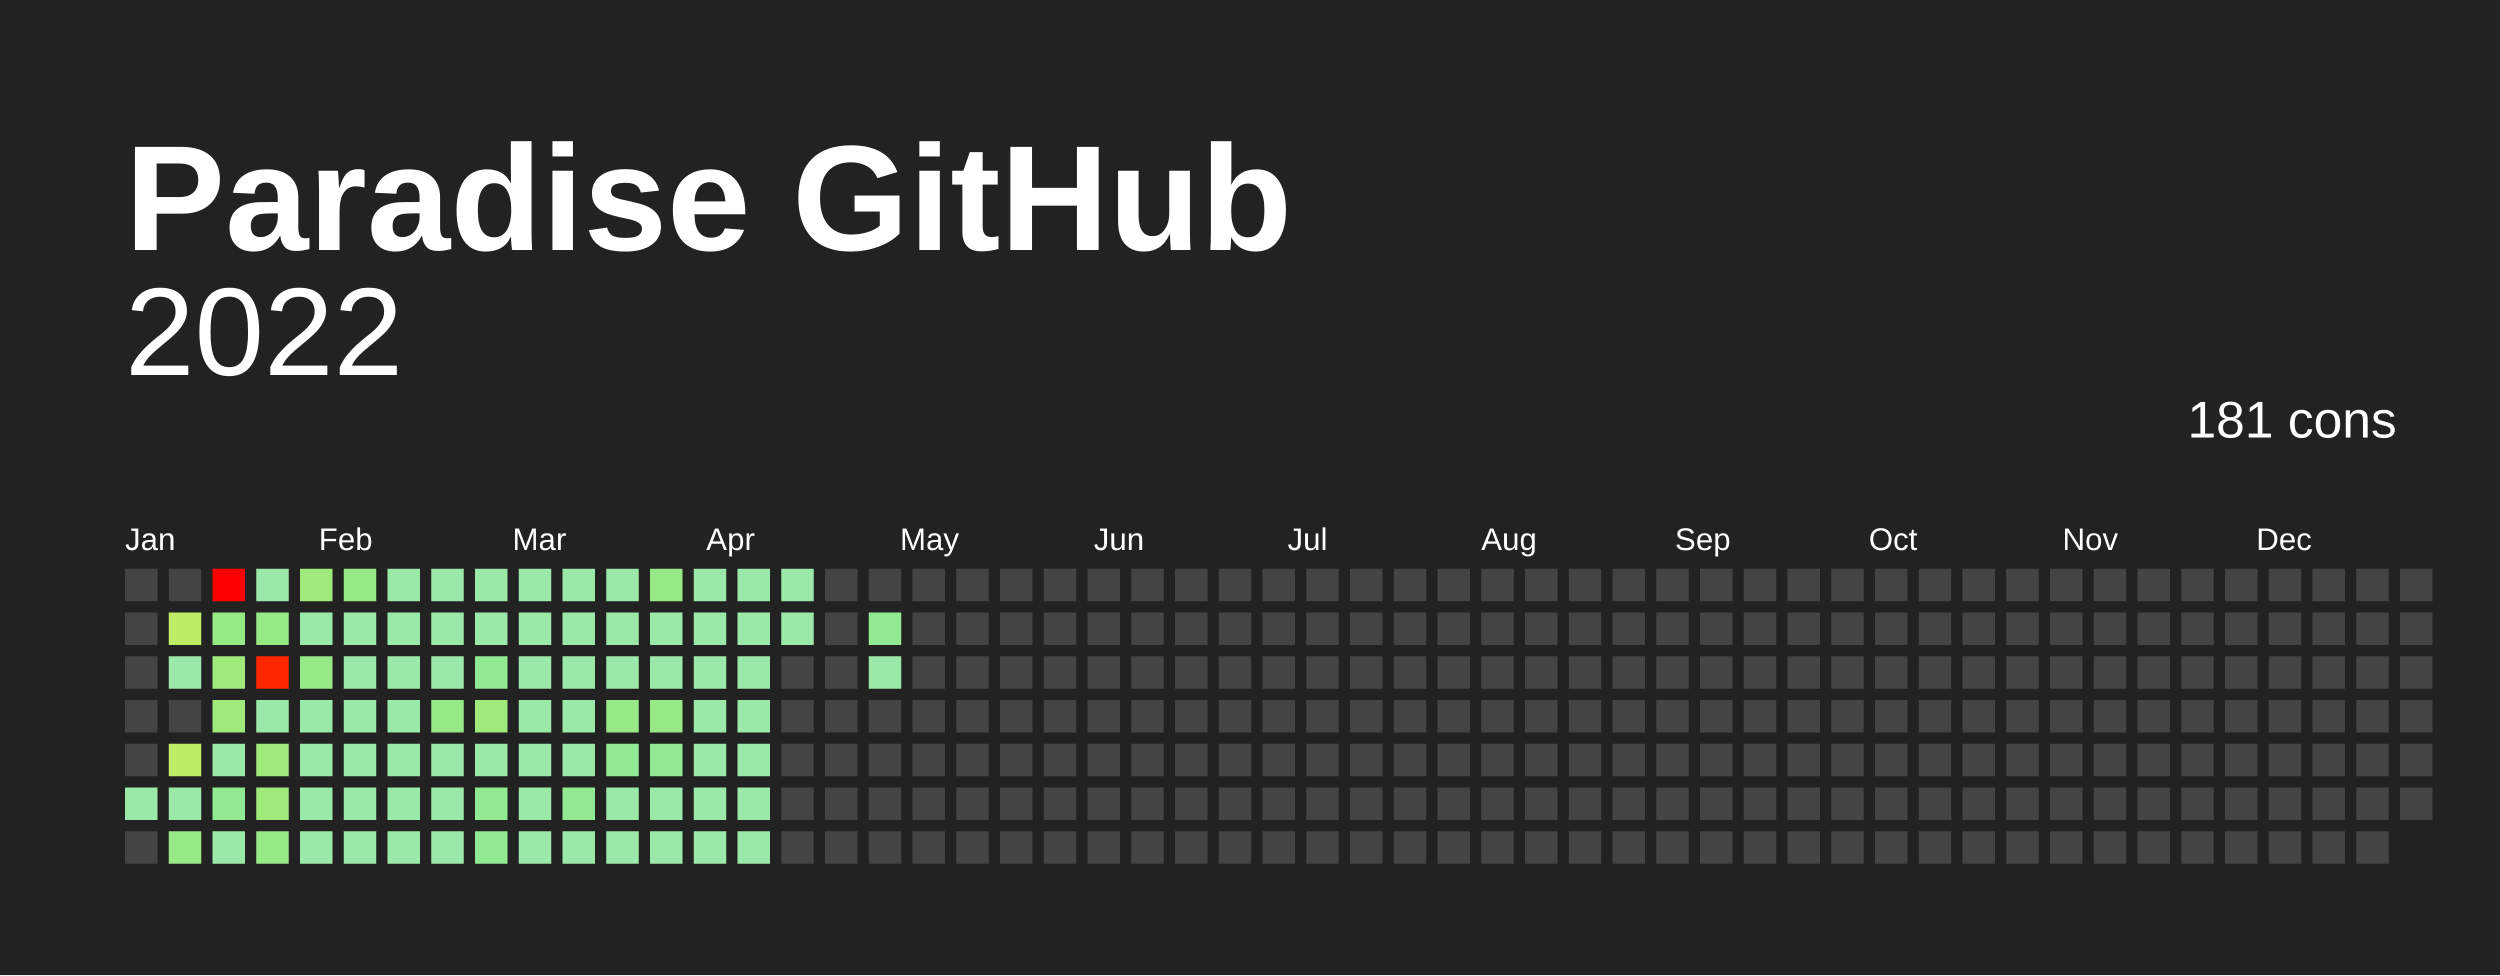
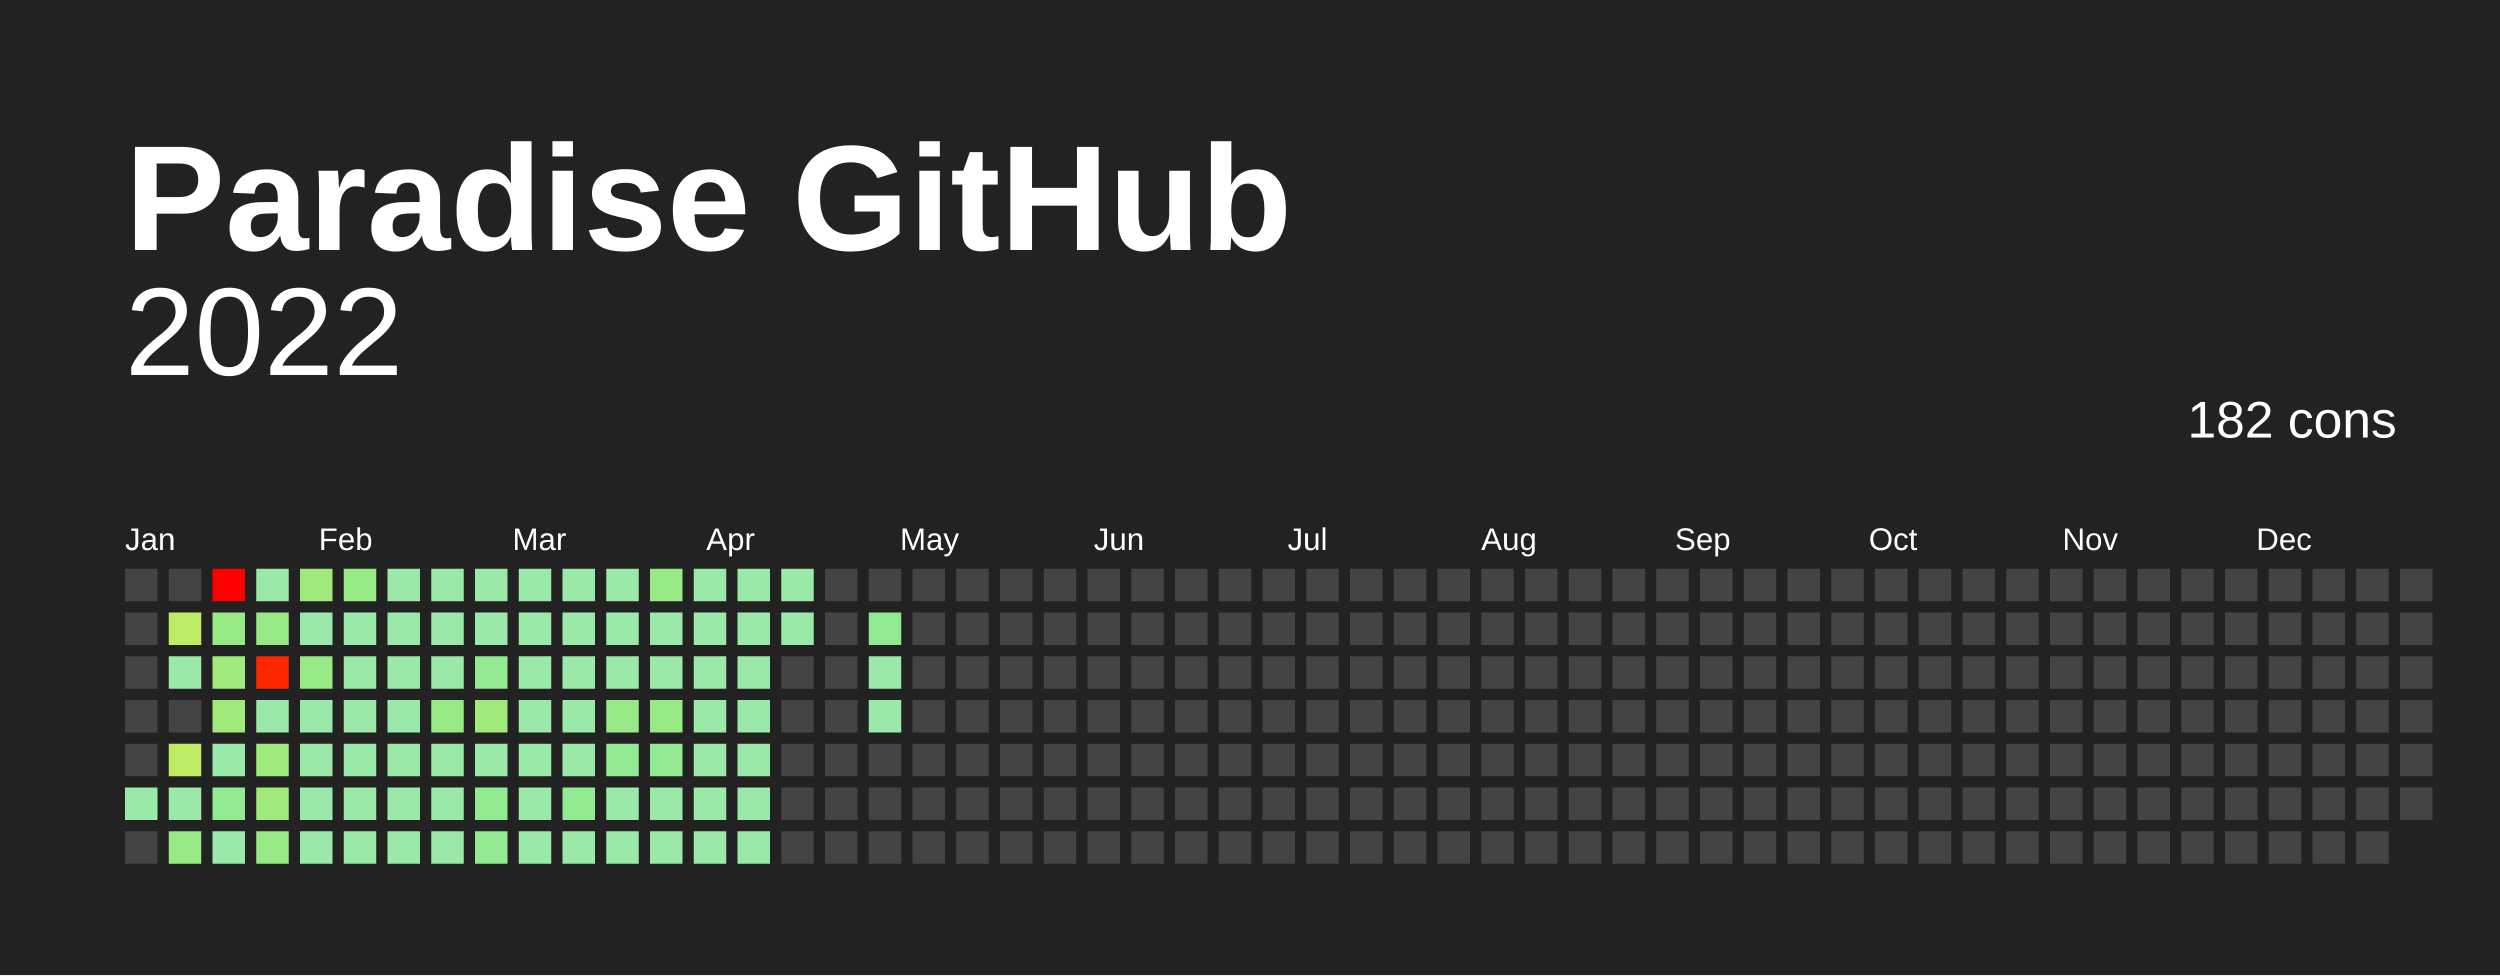
<svg xmlns="http://www.w3.org/2000/svg" baseProfile="full" height="78mm" version="1.1" viewBox="0,0,200,78" width="200mm">
  <defs />
  <rect fill="#222222" height="78" width="200" x="0" y="0" />
  <text fill="#FFFFFF" style="font-size:12px; font-family:Arial; font-weight:bold;" x="10" y="20">Paradise GitHub</text>
  <text alignment-baseline="hanging" fill="#FFFFFF" style="font-size:10.0px; font-family:Arial;" x="10" y="30">2022</text>
-   <text alignment-baseline="hanging" fill="#FFFFFF" style="font-size:4.125px; font-family:Arial;" x="175" y="35">181 cons</text>
+   <text alignment-baseline="hanging" fill="#FFFFFF" style="font-size:4.125px; font-family:Arial;" x="175" y="35">182 cons</text>
  <text fill="#FFFFFF" style="font-size:2.5px; font-family:Arial" x="10.0" y="44">Jan</text>
  <text fill="#FFFFFF" style="font-size:2.5px; font-family:Arial" x="25.5" y="44">Feb</text>
  <text fill="#FFFFFF" style="font-size:2.5px; font-family:Arial" x="41.0" y="44">Mar</text>
  <text fill="#FFFFFF" style="font-size:2.5px; font-family:Arial" x="56.5" y="44">Apr</text>
  <text fill="#FFFFFF" style="font-size:2.5px; font-family:Arial" x="72.0" y="44">May</text>
  <text fill="#FFFFFF" style="font-size:2.5px; font-family:Arial" x="87.5" y="44">Jun</text>
  <text fill="#FFFFFF" style="font-size:2.5px; font-family:Arial" x="103.0" y="44">Jul</text>
  <text fill="#FFFFFF" style="font-size:2.5px; font-family:Arial" x="118.5" y="44">Aug</text>
  <text fill="#FFFFFF" style="font-size:2.5px; font-family:Arial" x="134.0" y="44">Sep</text>
  <text fill="#FFFFFF" style="font-size:2.5px; font-family:Arial" x="149.5" y="44">Oct</text>
  <text fill="#FFFFFF" style="font-size:2.5px; font-family:Arial" x="165.0" y="44">Nov</text>
  <text fill="#FFFFFF" style="font-size:2.5px; font-family:Arial" x="180.5" y="44">Dec</text>
  <rect fill="#444444" height="2.6" width="2.6" x="10.0" y="45.5" />
  <rect fill="#444444" height="2.6" width="2.6" x="10.0" y="49.0" />
  <rect fill="#444444" height="2.6" width="2.6" x="10.0" y="52.5" />
  <rect fill="#444444" height="2.6" width="2.6" x="10.0" y="56.0" />
  <rect fill="#444444" height="2.6" width="2.6" x="10.0" y="59.5" />
  <rect fill="#9be9a8" height="2.6" width="2.6" x="10.0" y="63.0" />
  <rect fill="#444444" height="2.6" width="2.6" x="10.0" y="66.5" />
  <rect fill="#444444" height="2.6" width="2.6" x="13.5" y="45.5" />
  <rect fill="#bfec65" height="2.6" width="2.6" x="13.5" y="49.0" />
  <rect fill="#9be9a8" height="2.6" width="2.6" x="13.5" y="52.5" />
  <rect fill="#444444" height="2.6" width="2.6" x="13.5" y="56.0" />
  <rect fill="#bfec65" height="2.6" width="2.6" x="13.5" y="59.5" />
  <rect fill="#9be9a8" height="2.6" width="2.6" x="13.5" y="63.0" />
  <rect fill="#97e986" height="2.6" width="2.6" x="13.5" y="66.5" />
  <rect fill="red" height="2.6" width="2.6" x="17.0" y="45.5" />
  <rect fill="#97e986" height="2.6" width="2.6" x="17.0" y="49.0" />
  <rect fill="#a0ea7b" height="2.6" width="2.6" x="17.0" y="52.5" />
  <rect fill="#a0ea7b" height="2.6" width="2.6" x="17.0" y="56.0" />
  <rect fill="#9be9a8" height="2.6" width="2.6" x="17.0" y="59.5" />
  <rect fill="#91e991" height="2.6" width="2.6" x="17.0" y="63.0" />
  <rect fill="#9be9a8" height="2.6" width="2.6" x="17.0" y="66.5" />
  <rect fill="#9be9a8" height="2.6" width="2.6" x="20.5" y="45.5" />
  <rect fill="#97e986" height="2.6" width="2.6" x="20.5" y="49.0" />
  <rect fill="#ff2700" height="2.6" width="2.6" x="20.5" y="52.5" />
  <rect fill="#9be9a8" height="2.6" width="2.6" x="20.5" y="56.0" />
  <rect fill="#a0ea7b" height="2.6" width="2.6" x="20.5" y="59.5" />
  <rect fill="#a0ea7b" height="2.6" width="2.6" x="20.5" y="63.0" />
  <rect fill="#97e986" height="2.6" width="2.6" x="20.5" y="66.5" />
  <rect fill="#a0ea7b" height="2.6" width="2.6" x="24.0" y="45.5" />
  <rect fill="#9be9a8" height="2.6" width="2.6" x="24.0" y="49.0" />
  <rect fill="#97e986" height="2.6" width="2.6" x="24.0" y="52.5" />
  <rect fill="#9be9a8" height="2.6" width="2.6" x="24.0" y="56.0" />
  <rect fill="#9be9a8" height="2.6" width="2.6" x="24.0" y="59.5" />
  <rect fill="#9be9a8" height="2.6" width="2.6" x="24.0" y="63.0" />
  <rect fill="#9be9a8" height="2.6" width="2.6" x="24.0" y="66.5" />
  <rect fill="#97e986" height="2.6" width="2.6" x="27.5" y="45.5" />
  <rect fill="#9be9a8" height="2.6" width="2.6" x="27.5" y="49.0" />
  <rect fill="#9be9a8" height="2.6" width="2.6" x="27.5" y="52.5" />
  <rect fill="#9be9a8" height="2.6" width="2.6" x="27.5" y="56.0" />
  <rect fill="#9be9a8" height="2.6" width="2.6" x="27.5" y="59.5" />
  <rect fill="#9be9a8" height="2.6" width="2.6" x="27.5" y="63.0" />
  <rect fill="#9be9a8" height="2.6" width="2.6" x="27.5" y="66.5" />
  <rect fill="#9be9a8" height="2.6" width="2.6" x="31.0" y="45.5" />
  <rect fill="#9be9a8" height="2.6" width="2.6" x="31.0" y="49.0" />
  <rect fill="#9be9a8" height="2.6" width="2.6" x="31.0" y="52.5" />
  <rect fill="#9be9a8" height="2.6" width="2.6" x="31.0" y="56.0" />
  <rect fill="#9be9a8" height="2.6" width="2.6" x="31.0" y="59.5" />
  <rect fill="#9be9a8" height="2.6" width="2.6" x="31.0" y="63.0" />
  <rect fill="#9be9a8" height="2.6" width="2.6" x="31.0" y="66.5" />
  <rect fill="#9be9a8" height="2.6" width="2.6" x="34.5" y="45.5" />
  <rect fill="#9be9a8" height="2.6" width="2.6" x="34.5" y="49.0" />
  <rect fill="#9be9a8" height="2.6" width="2.6" x="34.5" y="52.5" />
  <rect fill="#97e986" height="2.6" width="2.6" x="34.5" y="56.0" />
  <rect fill="#9be9a8" height="2.6" width="2.6" x="34.5" y="59.5" />
  <rect fill="#9be9a8" height="2.6" width="2.6" x="34.5" y="63.0" />
  <rect fill="#9be9a8" height="2.6" width="2.6" x="34.5" y="66.5" />
  <rect fill="#9be9a8" height="2.6" width="2.6" x="38.0" y="45.5" />
  <rect fill="#9be9a8" height="2.6" width="2.6" x="38.0" y="49.0" />
  <rect fill="#91e991" height="2.6" width="2.6" x="38.0" y="52.5" />
  <rect fill="#a0ea7b" height="2.6" width="2.6" x="38.0" y="56.0" />
  <rect fill="#9be9a8" height="2.6" width="2.6" x="38.0" y="59.5" />
  <rect fill="#91e991" height="2.6" width="2.6" x="38.0" y="63.0" />
  <rect fill="#91e991" height="2.6" width="2.6" x="38.0" y="66.5" />
  <rect fill="#9be9a8" height="2.6" width="2.6" x="41.5" y="45.5" />
  <rect fill="#9be9a8" height="2.6" width="2.6" x="41.5" y="49.0" />
  <rect fill="#9be9a8" height="2.6" width="2.6" x="41.5" y="52.5" />
  <rect fill="#9be9a8" height="2.6" width="2.6" x="41.5" y="56.0" />
  <rect fill="#9be9a8" height="2.6" width="2.6" x="41.5" y="59.5" />
  <rect fill="#9be9a8" height="2.6" width="2.6" x="41.5" y="63.0" />
  <rect fill="#9be9a8" height="2.6" width="2.6" x="41.5" y="66.5" />
  <rect fill="#9be9a8" height="2.6" width="2.6" x="45.0" y="45.5" />
  <rect fill="#9be9a8" height="2.6" width="2.6" x="45.0" y="49.0" />
  <rect fill="#9be9a8" height="2.6" width="2.6" x="45.0" y="52.5" />
  <rect fill="#9be9a8" height="2.6" width="2.6" x="45.0" y="56.0" />
  <rect fill="#9be9a8" height="2.6" width="2.6" x="45.0" y="59.5" />
  <rect fill="#91e991" height="2.6" width="2.6" x="45.0" y="63.0" />
  <rect fill="#9be9a8" height="2.6" width="2.6" x="45.0" y="66.5" />
  <rect fill="#9be9a8" height="2.6" width="2.6" x="48.5" y="45.5" />
  <rect fill="#9be9a8" height="2.6" width="2.6" x="48.5" y="49.0" />
  <rect fill="#9be9a8" height="2.6" width="2.6" x="48.5" y="52.5" />
  <rect fill="#97e986" height="2.6" width="2.6" x="48.5" y="56.0" />
  <rect fill="#91e991" height="2.6" width="2.6" x="48.5" y="59.5" />
  <rect fill="#9be9a8" height="2.6" width="2.6" x="48.5" y="63.0" />
  <rect fill="#9be9a8" height="2.6" width="2.6" x="48.5" y="66.5" />
  <rect fill="#97e986" height="2.6" width="2.6" x="52.0" y="45.5" />
  <rect fill="#9be9a8" height="2.6" width="2.6" x="52.0" y="49.0" />
  <rect fill="#9be9a8" height="2.6" width="2.6" x="52.0" y="52.5" />
  <rect fill="#97e986" height="2.6" width="2.6" x="52.0" y="56.0" />
  <rect fill="#91e991" height="2.6" width="2.6" x="52.0" y="59.5" />
  <rect fill="#9be9a8" height="2.6" width="2.6" x="52.0" y="63.0" />
  <rect fill="#9be9a8" height="2.6" width="2.6" x="52.0" y="66.5" />
  <rect fill="#9be9a8" height="2.6" width="2.6" x="55.5" y="45.5" />
  <rect fill="#9be9a8" height="2.6" width="2.6" x="55.5" y="49.0" />
  <rect fill="#9be9a8" height="2.6" width="2.6" x="55.5" y="52.5" />
  <rect fill="#9be9a8" height="2.6" width="2.6" x="55.5" y="56.0" />
  <rect fill="#9be9a8" height="2.6" width="2.6" x="55.5" y="59.5" />
  <rect fill="#9be9a8" height="2.6" width="2.6" x="55.5" y="63.0" />
  <rect fill="#9be9a8" height="2.6" width="2.6" x="55.5" y="66.5" />
  <rect fill="#9be9a8" height="2.6" width="2.6" x="59.0" y="45.5" />
  <rect fill="#9be9a8" height="2.6" width="2.6" x="59.0" y="49.0" />
  <rect fill="#9be9a8" height="2.6" width="2.6" x="59.0" y="52.5" />
  <rect fill="#9be9a8" height="2.6" width="2.6" x="59.0" y="56.0" />
  <rect fill="#9be9a8" height="2.6" width="2.6" x="59.0" y="59.5" />
  <rect fill="#9be9a8" height="2.6" width="2.6" x="59.0" y="63.0" />
  <rect fill="#9be9a8" height="2.6" width="2.6" x="59.0" y="66.5" />
  <rect fill="#9be9a8" height="2.6" width="2.6" x="62.5" y="45.5" />
  <rect fill="#9be9a8" height="2.6" width="2.6" x="62.5" y="49.0" />
  <rect fill="#444444" height="2.6" width="2.6" x="62.5" y="52.5" />
  <rect fill="#444444" height="2.6" width="2.6" x="62.5" y="56.0" />
  <rect fill="#444444" height="2.6" width="2.6" x="62.5" y="59.5" />
  <rect fill="#444444" height="2.6" width="2.6" x="62.5" y="63.0" />
  <rect fill="#444444" height="2.6" width="2.6" x="62.5" y="66.5" />
  <rect fill="#444444" height="2.6" width="2.6" x="66.0" y="45.5" />
  <rect fill="#444444" height="2.6" width="2.6" x="66.0" y="49.0" />
  <rect fill="#444444" height="2.6" width="2.6" x="66.0" y="52.5" />
  <rect fill="#444444" height="2.6" width="2.6" x="66.0" y="56.0" />
  <rect fill="#444444" height="2.6" width="2.6" x="66.0" y="59.5" />
  <rect fill="#444444" height="2.6" width="2.6" x="66.0" y="63.0" />
  <rect fill="#444444" height="2.6" width="2.6" x="66.0" y="66.5" />
  <rect fill="#444444" height="2.6" width="2.6" x="69.5" y="45.5" />
  <rect fill="#91e991" height="2.6" width="2.6" x="69.5" y="49.0" />
  <rect fill="#9be9a8" height="2.6" width="2.6" x="69.5" y="52.5" />
-   <rect fill="#444444" height="2.6" width="2.6" x="69.5" y="56.0" />
+   <rect fill="#9be9a8" height="2.6" width="2.6" x="69.5" y="56.0" />
  <rect fill="#444444" height="2.6" width="2.6" x="69.5" y="59.5" />
  <rect fill="#444444" height="2.6" width="2.6" x="69.5" y="63.0" />
  <rect fill="#444444" height="2.6" width="2.6" x="69.5" y="66.5" />
  <rect fill="#444444" height="2.6" width="2.6" x="73.0" y="45.5" />
  <rect fill="#444444" height="2.6" width="2.6" x="73.0" y="49.0" />
  <rect fill="#444444" height="2.6" width="2.6" x="73.0" y="52.5" />
  <rect fill="#444444" height="2.6" width="2.6" x="73.0" y="56.0" />
  <rect fill="#444444" height="2.6" width="2.6" x="73.0" y="59.5" />
  <rect fill="#444444" height="2.6" width="2.6" x="73.0" y="63.0" />
  <rect fill="#444444" height="2.6" width="2.6" x="73.0" y="66.5" />
  <rect fill="#444444" height="2.6" width="2.6" x="76.5" y="45.5" />
  <rect fill="#444444" height="2.6" width="2.6" x="76.5" y="49.0" />
  <rect fill="#444444" height="2.6" width="2.6" x="76.5" y="52.5" />
  <rect fill="#444444" height="2.6" width="2.6" x="76.5" y="56.0" />
  <rect fill="#444444" height="2.6" width="2.6" x="76.5" y="59.5" />
  <rect fill="#444444" height="2.6" width="2.6" x="76.5" y="63.0" />
  <rect fill="#444444" height="2.6" width="2.6" x="76.5" y="66.5" />
  <rect fill="#444444" height="2.6" width="2.6" x="80.0" y="45.5" />
  <rect fill="#444444" height="2.6" width="2.6" x="80.0" y="49.0" />
  <rect fill="#444444" height="2.6" width="2.6" x="80.0" y="52.5" />
  <rect fill="#444444" height="2.6" width="2.6" x="80.0" y="56.0" />
  <rect fill="#444444" height="2.6" width="2.6" x="80.0" y="59.5" />
  <rect fill="#444444" height="2.6" width="2.6" x="80.0" y="63.0" />
  <rect fill="#444444" height="2.6" width="2.6" x="80.0" y="66.5" />
  <rect fill="#444444" height="2.6" width="2.6" x="83.5" y="45.5" />
  <rect fill="#444444" height="2.6" width="2.6" x="83.5" y="49.0" />
  <rect fill="#444444" height="2.6" width="2.6" x="83.5" y="52.5" />
  <rect fill="#444444" height="2.6" width="2.6" x="83.5" y="56.0" />
  <rect fill="#444444" height="2.6" width="2.6" x="83.5" y="59.5" />
  <rect fill="#444444" height="2.6" width="2.6" x="83.5" y="63.0" />
  <rect fill="#444444" height="2.6" width="2.6" x="83.5" y="66.5" />
  <rect fill="#444444" height="2.6" width="2.6" x="87.0" y="45.5" />
  <rect fill="#444444" height="2.6" width="2.6" x="87.0" y="49.0" />
  <rect fill="#444444" height="2.6" width="2.6" x="87.0" y="52.5" />
  <rect fill="#444444" height="2.6" width="2.6" x="87.0" y="56.0" />
  <rect fill="#444444" height="2.6" width="2.6" x="87.0" y="59.5" />
  <rect fill="#444444" height="2.6" width="2.6" x="87.0" y="63.0" />
  <rect fill="#444444" height="2.6" width="2.6" x="87.0" y="66.5" />
  <rect fill="#444444" height="2.6" width="2.6" x="90.5" y="45.5" />
  <rect fill="#444444" height="2.6" width="2.6" x="90.5" y="49.0" />
  <rect fill="#444444" height="2.6" width="2.6" x="90.5" y="52.5" />
  <rect fill="#444444" height="2.6" width="2.6" x="90.5" y="56.0" />
  <rect fill="#444444" height="2.6" width="2.6" x="90.5" y="59.5" />
  <rect fill="#444444" height="2.6" width="2.6" x="90.5" y="63.0" />
  <rect fill="#444444" height="2.6" width="2.6" x="90.5" y="66.5" />
  <rect fill="#444444" height="2.6" width="2.6" x="94.0" y="45.5" />
  <rect fill="#444444" height="2.6" width="2.6" x="94.0" y="49.0" />
  <rect fill="#444444" height="2.6" width="2.6" x="94.0" y="52.5" />
  <rect fill="#444444" height="2.6" width="2.6" x="94.0" y="56.0" />
  <rect fill="#444444" height="2.6" width="2.6" x="94.0" y="59.5" />
  <rect fill="#444444" height="2.6" width="2.6" x="94.0" y="63.0" />
  <rect fill="#444444" height="2.6" width="2.6" x="94.0" y="66.5" />
  <rect fill="#444444" height="2.6" width="2.6" x="97.5" y="45.5" />
  <rect fill="#444444" height="2.6" width="2.6" x="97.5" y="49.0" />
  <rect fill="#444444" height="2.6" width="2.6" x="97.5" y="52.5" />
  <rect fill="#444444" height="2.6" width="2.6" x="97.5" y="56.0" />
  <rect fill="#444444" height="2.6" width="2.6" x="97.5" y="59.5" />
  <rect fill="#444444" height="2.6" width="2.6" x="97.5" y="63.0" />
  <rect fill="#444444" height="2.6" width="2.6" x="97.5" y="66.5" />
  <rect fill="#444444" height="2.6" width="2.6" x="101.0" y="45.5" />
  <rect fill="#444444" height="2.6" width="2.6" x="101.0" y="49.0" />
  <rect fill="#444444" height="2.6" width="2.6" x="101.0" y="52.5" />
  <rect fill="#444444" height="2.6" width="2.6" x="101.0" y="56.0" />
  <rect fill="#444444" height="2.6" width="2.6" x="101.0" y="59.5" />
  <rect fill="#444444" height="2.6" width="2.6" x="101.0" y="63.0" />
  <rect fill="#444444" height="2.6" width="2.6" x="101.0" y="66.5" />
  <rect fill="#444444" height="2.6" width="2.6" x="104.5" y="45.5" />
  <rect fill="#444444" height="2.6" width="2.6" x="104.5" y="49.0" />
  <rect fill="#444444" height="2.6" width="2.6" x="104.5" y="52.5" />
  <rect fill="#444444" height="2.6" width="2.6" x="104.5" y="56.0" />
  <rect fill="#444444" height="2.6" width="2.6" x="104.5" y="59.5" />
  <rect fill="#444444" height="2.6" width="2.6" x="104.5" y="63.0" />
  <rect fill="#444444" height="2.6" width="2.6" x="104.5" y="66.5" />
  <rect fill="#444444" height="2.6" width="2.6" x="108.0" y="45.5" />
  <rect fill="#444444" height="2.6" width="2.6" x="108.0" y="49.0" />
  <rect fill="#444444" height="2.6" width="2.6" x="108.0" y="52.5" />
  <rect fill="#444444" height="2.6" width="2.6" x="108.0" y="56.0" />
  <rect fill="#444444" height="2.6" width="2.6" x="108.0" y="59.5" />
  <rect fill="#444444" height="2.6" width="2.6" x="108.0" y="63.0" />
  <rect fill="#444444" height="2.6" width="2.6" x="108.0" y="66.5" />
  <rect fill="#444444" height="2.6" width="2.6" x="111.5" y="45.5" />
  <rect fill="#444444" height="2.6" width="2.6" x="111.5" y="49.0" />
  <rect fill="#444444" height="2.6" width="2.6" x="111.5" y="52.5" />
  <rect fill="#444444" height="2.6" width="2.6" x="111.5" y="56.0" />
  <rect fill="#444444" height="2.6" width="2.6" x="111.5" y="59.5" />
  <rect fill="#444444" height="2.6" width="2.6" x="111.5" y="63.0" />
  <rect fill="#444444" height="2.6" width="2.6" x="111.5" y="66.5" />
  <rect fill="#444444" height="2.6" width="2.6" x="115.0" y="45.5" />
  <rect fill="#444444" height="2.6" width="2.6" x="115.0" y="49.0" />
  <rect fill="#444444" height="2.6" width="2.6" x="115.0" y="52.5" />
  <rect fill="#444444" height="2.6" width="2.6" x="115.0" y="56.0" />
  <rect fill="#444444" height="2.6" width="2.6" x="115.0" y="59.5" />
  <rect fill="#444444" height="2.6" width="2.6" x="115.0" y="63.0" />
  <rect fill="#444444" height="2.6" width="2.6" x="115.0" y="66.5" />
  <rect fill="#444444" height="2.6" width="2.6" x="118.5" y="45.5" />
  <rect fill="#444444" height="2.6" width="2.6" x="118.5" y="49.0" />
  <rect fill="#444444" height="2.6" width="2.6" x="118.5" y="52.5" />
  <rect fill="#444444" height="2.6" width="2.6" x="118.5" y="56.0" />
  <rect fill="#444444" height="2.6" width="2.6" x="118.5" y="59.5" />
  <rect fill="#444444" height="2.6" width="2.6" x="118.5" y="63.0" />
  <rect fill="#444444" height="2.6" width="2.6" x="118.5" y="66.5" />
  <rect fill="#444444" height="2.6" width="2.6" x="122.0" y="45.5" />
  <rect fill="#444444" height="2.6" width="2.6" x="122.0" y="49.0" />
  <rect fill="#444444" height="2.6" width="2.6" x="122.0" y="52.5" />
  <rect fill="#444444" height="2.6" width="2.6" x="122.0" y="56.0" />
  <rect fill="#444444" height="2.6" width="2.6" x="122.0" y="59.5" />
  <rect fill="#444444" height="2.6" width="2.6" x="122.0" y="63.0" />
  <rect fill="#444444" height="2.6" width="2.6" x="122.0" y="66.5" />
  <rect fill="#444444" height="2.6" width="2.6" x="125.5" y="45.5" />
  <rect fill="#444444" height="2.6" width="2.6" x="125.5" y="49.0" />
  <rect fill="#444444" height="2.6" width="2.6" x="125.5" y="52.5" />
  <rect fill="#444444" height="2.6" width="2.6" x="125.5" y="56.0" />
  <rect fill="#444444" height="2.6" width="2.6" x="125.5" y="59.5" />
  <rect fill="#444444" height="2.6" width="2.6" x="125.5" y="63.0" />
  <rect fill="#444444" height="2.6" width="2.6" x="125.5" y="66.5" />
  <rect fill="#444444" height="2.6" width="2.6" x="129.0" y="45.5" />
  <rect fill="#444444" height="2.6" width="2.6" x="129.0" y="49.0" />
  <rect fill="#444444" height="2.6" width="2.6" x="129.0" y="52.5" />
  <rect fill="#444444" height="2.6" width="2.6" x="129.0" y="56.0" />
  <rect fill="#444444" height="2.6" width="2.6" x="129.0" y="59.5" />
  <rect fill="#444444" height="2.6" width="2.6" x="129.0" y="63.0" />
  <rect fill="#444444" height="2.6" width="2.6" x="129.0" y="66.5" />
  <rect fill="#444444" height="2.6" width="2.6" x="132.5" y="45.5" />
  <rect fill="#444444" height="2.6" width="2.6" x="132.5" y="49.0" />
  <rect fill="#444444" height="2.6" width="2.6" x="132.5" y="52.5" />
  <rect fill="#444444" height="2.6" width="2.6" x="132.5" y="56.0" />
  <rect fill="#444444" height="2.6" width="2.6" x="132.5" y="59.5" />
  <rect fill="#444444" height="2.6" width="2.6" x="132.5" y="63.0" />
  <rect fill="#444444" height="2.6" width="2.6" x="132.5" y="66.5" />
  <rect fill="#444444" height="2.6" width="2.6" x="136.0" y="45.5" />
  <rect fill="#444444" height="2.6" width="2.6" x="136.0" y="49.0" />
  <rect fill="#444444" height="2.6" width="2.6" x="136.0" y="52.5" />
  <rect fill="#444444" height="2.6" width="2.6" x="136.0" y="56.0" />
  <rect fill="#444444" height="2.6" width="2.6" x="136.0" y="59.5" />
  <rect fill="#444444" height="2.6" width="2.6" x="136.0" y="63.0" />
  <rect fill="#444444" height="2.6" width="2.6" x="136.0" y="66.5" />
  <rect fill="#444444" height="2.6" width="2.6" x="139.5" y="45.5" />
  <rect fill="#444444" height="2.6" width="2.6" x="139.5" y="49.0" />
  <rect fill="#444444" height="2.6" width="2.6" x="139.5" y="52.5" />
  <rect fill="#444444" height="2.6" width="2.6" x="139.5" y="56.0" />
  <rect fill="#444444" height="2.6" width="2.6" x="139.5" y="59.5" />
  <rect fill="#444444" height="2.6" width="2.6" x="139.5" y="63.0" />
  <rect fill="#444444" height="2.6" width="2.6" x="139.5" y="66.5" />
  <rect fill="#444444" height="2.6" width="2.6" x="143.0" y="45.5" />
  <rect fill="#444444" height="2.6" width="2.6" x="143.0" y="49.0" />
  <rect fill="#444444" height="2.6" width="2.6" x="143.0" y="52.5" />
  <rect fill="#444444" height="2.6" width="2.6" x="143.0" y="56.0" />
  <rect fill="#444444" height="2.6" width="2.6" x="143.0" y="59.5" />
  <rect fill="#444444" height="2.6" width="2.6" x="143.0" y="63.0" />
  <rect fill="#444444" height="2.6" width="2.6" x="143.0" y="66.5" />
  <rect fill="#444444" height="2.6" width="2.6" x="146.5" y="45.5" />
  <rect fill="#444444" height="2.6" width="2.6" x="146.5" y="49.0" />
  <rect fill="#444444" height="2.6" width="2.6" x="146.5" y="52.5" />
  <rect fill="#444444" height="2.6" width="2.6" x="146.5" y="56.0" />
  <rect fill="#444444" height="2.6" width="2.6" x="146.5" y="59.5" />
  <rect fill="#444444" height="2.6" width="2.6" x="146.5" y="63.0" />
  <rect fill="#444444" height="2.6" width="2.6" x="146.5" y="66.5" />
  <rect fill="#444444" height="2.6" width="2.6" x="150.0" y="45.5" />
  <rect fill="#444444" height="2.6" width="2.6" x="150.0" y="49.0" />
  <rect fill="#444444" height="2.6" width="2.6" x="150.0" y="52.5" />
  <rect fill="#444444" height="2.6" width="2.6" x="150.0" y="56.0" />
  <rect fill="#444444" height="2.6" width="2.6" x="150.0" y="59.5" />
  <rect fill="#444444" height="2.6" width="2.6" x="150.0" y="63.0" />
  <rect fill="#444444" height="2.6" width="2.6" x="150.0" y="66.5" />
  <rect fill="#444444" height="2.6" width="2.6" x="153.5" y="45.5" />
  <rect fill="#444444" height="2.6" width="2.6" x="153.5" y="49.0" />
  <rect fill="#444444" height="2.6" width="2.6" x="153.5" y="52.5" />
  <rect fill="#444444" height="2.6" width="2.6" x="153.5" y="56.0" />
  <rect fill="#444444" height="2.6" width="2.6" x="153.5" y="59.5" />
  <rect fill="#444444" height="2.6" width="2.6" x="153.5" y="63.0" />
  <rect fill="#444444" height="2.6" width="2.6" x="153.5" y="66.5" />
  <rect fill="#444444" height="2.6" width="2.6" x="157.0" y="45.5" />
  <rect fill="#444444" height="2.6" width="2.6" x="157.0" y="49.0" />
  <rect fill="#444444" height="2.6" width="2.6" x="157.0" y="52.5" />
  <rect fill="#444444" height="2.6" width="2.6" x="157.0" y="56.0" />
  <rect fill="#444444" height="2.6" width="2.6" x="157.0" y="59.5" />
  <rect fill="#444444" height="2.6" width="2.6" x="157.0" y="63.0" />
  <rect fill="#444444" height="2.6" width="2.6" x="157.0" y="66.5" />
  <rect fill="#444444" height="2.6" width="2.6" x="160.5" y="45.5" />
  <rect fill="#444444" height="2.6" width="2.6" x="160.5" y="49.0" />
  <rect fill="#444444" height="2.6" width="2.6" x="160.5" y="52.5" />
  <rect fill="#444444" height="2.6" width="2.6" x="160.5" y="56.0" />
  <rect fill="#444444" height="2.6" width="2.6" x="160.5" y="59.5" />
  <rect fill="#444444" height="2.6" width="2.6" x="160.5" y="63.0" />
  <rect fill="#444444" height="2.6" width="2.6" x="160.5" y="66.5" />
  <rect fill="#444444" height="2.6" width="2.6" x="164.0" y="45.5" />
  <rect fill="#444444" height="2.6" width="2.6" x="164.0" y="49.0" />
  <rect fill="#444444" height="2.6" width="2.6" x="164.0" y="52.5" />
  <rect fill="#444444" height="2.6" width="2.6" x="164.0" y="56.0" />
  <rect fill="#444444" height="2.6" width="2.6" x="164.0" y="59.5" />
  <rect fill="#444444" height="2.6" width="2.6" x="164.0" y="63.0" />
  <rect fill="#444444" height="2.6" width="2.6" x="164.0" y="66.5" />
  <rect fill="#444444" height="2.6" width="2.6" x="167.5" y="45.5" />
  <rect fill="#444444" height="2.6" width="2.6" x="167.5" y="49.0" />
  <rect fill="#444444" height="2.6" width="2.6" x="167.5" y="52.5" />
  <rect fill="#444444" height="2.6" width="2.6" x="167.5" y="56.0" />
  <rect fill="#444444" height="2.6" width="2.6" x="167.5" y="59.5" />
  <rect fill="#444444" height="2.6" width="2.6" x="167.5" y="63.0" />
  <rect fill="#444444" height="2.6" width="2.6" x="167.5" y="66.5" />
  <rect fill="#444444" height="2.6" width="2.6" x="171.0" y="45.5" />
  <rect fill="#444444" height="2.6" width="2.6" x="171.0" y="49.0" />
  <rect fill="#444444" height="2.6" width="2.6" x="171.0" y="52.5" />
  <rect fill="#444444" height="2.6" width="2.6" x="171.0" y="56.0" />
  <rect fill="#444444" height="2.6" width="2.6" x="171.0" y="59.5" />
  <rect fill="#444444" height="2.6" width="2.6" x="171.0" y="63.0" />
  <rect fill="#444444" height="2.6" width="2.6" x="171.0" y="66.5" />
  <rect fill="#444444" height="2.6" width="2.6" x="174.5" y="45.5" />
  <rect fill="#444444" height="2.6" width="2.6" x="174.5" y="49.0" />
  <rect fill="#444444" height="2.6" width="2.6" x="174.5" y="52.5" />
  <rect fill="#444444" height="2.6" width="2.6" x="174.5" y="56.0" />
  <rect fill="#444444" height="2.6" width="2.6" x="174.5" y="59.5" />
  <rect fill="#444444" height="2.6" width="2.6" x="174.5" y="63.0" />
  <rect fill="#444444" height="2.6" width="2.6" x="174.5" y="66.5" />
  <rect fill="#444444" height="2.6" width="2.6" x="178.0" y="45.5" />
  <rect fill="#444444" height="2.6" width="2.6" x="178.0" y="49.0" />
  <rect fill="#444444" height="2.6" width="2.6" x="178.0" y="52.5" />
  <rect fill="#444444" height="2.6" width="2.6" x="178.0" y="56.0" />
  <rect fill="#444444" height="2.6" width="2.6" x="178.0" y="59.5" />
  <rect fill="#444444" height="2.6" width="2.6" x="178.0" y="63.0" />
  <rect fill="#444444" height="2.6" width="2.6" x="178.0" y="66.5" />
  <rect fill="#444444" height="2.6" width="2.6" x="181.5" y="45.5" />
  <rect fill="#444444" height="2.6" width="2.6" x="181.5" y="49.0" />
  <rect fill="#444444" height="2.6" width="2.6" x="181.5" y="52.5" />
  <rect fill="#444444" height="2.6" width="2.6" x="181.5" y="56.0" />
  <rect fill="#444444" height="2.6" width="2.6" x="181.5" y="59.5" />
  <rect fill="#444444" height="2.6" width="2.6" x="181.5" y="63.0" />
  <rect fill="#444444" height="2.6" width="2.6" x="181.5" y="66.5" />
  <rect fill="#444444" height="2.6" width="2.6" x="185.0" y="45.5" />
  <rect fill="#444444" height="2.6" width="2.6" x="185.0" y="49.0" />
  <rect fill="#444444" height="2.6" width="2.6" x="185.0" y="52.5" />
  <rect fill="#444444" height="2.6" width="2.6" x="185.0" y="56.0" />
  <rect fill="#444444" height="2.6" width="2.6" x="185.0" y="59.5" />
  <rect fill="#444444" height="2.6" width="2.6" x="185.0" y="63.0" />
  <rect fill="#444444" height="2.6" width="2.6" x="185.0" y="66.5" />
  <rect fill="#444444" height="2.6" width="2.6" x="188.5" y="45.5" />
  <rect fill="#444444" height="2.6" width="2.6" x="188.5" y="49.0" />
  <rect fill="#444444" height="2.6" width="2.6" x="188.5" y="52.5" />
  <rect fill="#444444" height="2.6" width="2.6" x="188.5" y="56.0" />
  <rect fill="#444444" height="2.6" width="2.6" x="188.5" y="59.5" />
  <rect fill="#444444" height="2.6" width="2.6" x="188.5" y="63.0" />
  <rect fill="#444444" height="2.6" width="2.6" x="188.5" y="66.5" />
  <rect fill="#444444" height="2.6" width="2.6" x="192.0" y="45.5" />
  <rect fill="#444444" height="2.6" width="2.6" x="192.0" y="49.0" />
  <rect fill="#444444" height="2.6" width="2.6" x="192.0" y="52.5" />
  <rect fill="#444444" height="2.6" width="2.6" x="192.0" y="56.0" />
  <rect fill="#444444" height="2.6" width="2.6" x="192.0" y="59.5" />
  <rect fill="#444444" height="2.6" width="2.6" x="192.0" y="63.0" />
</svg>
